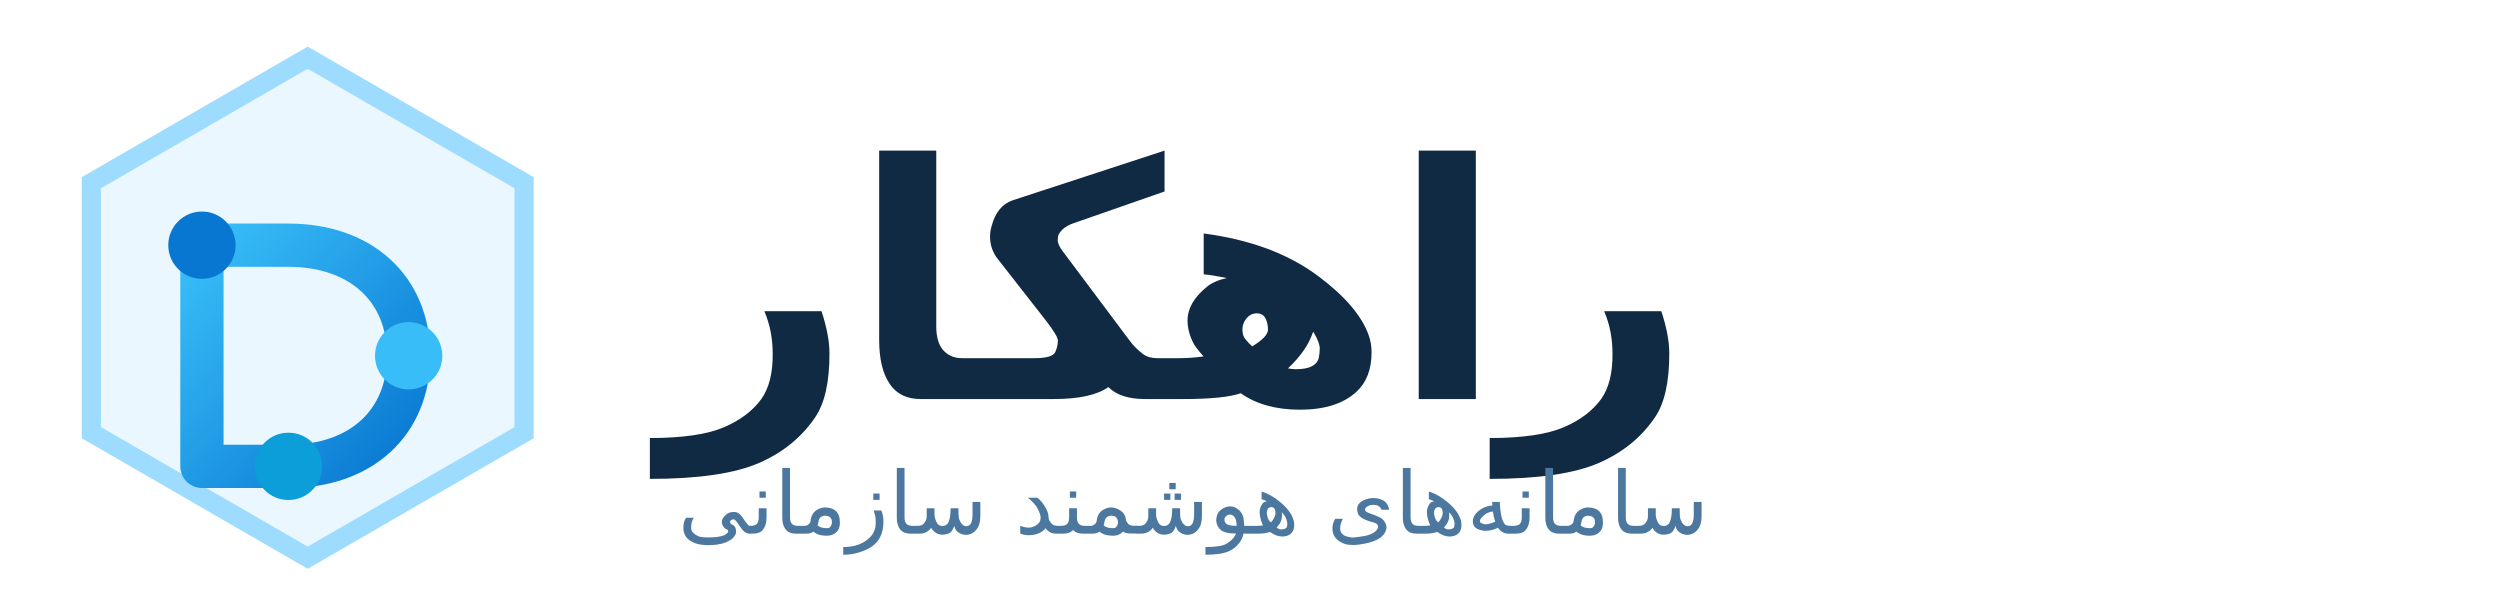
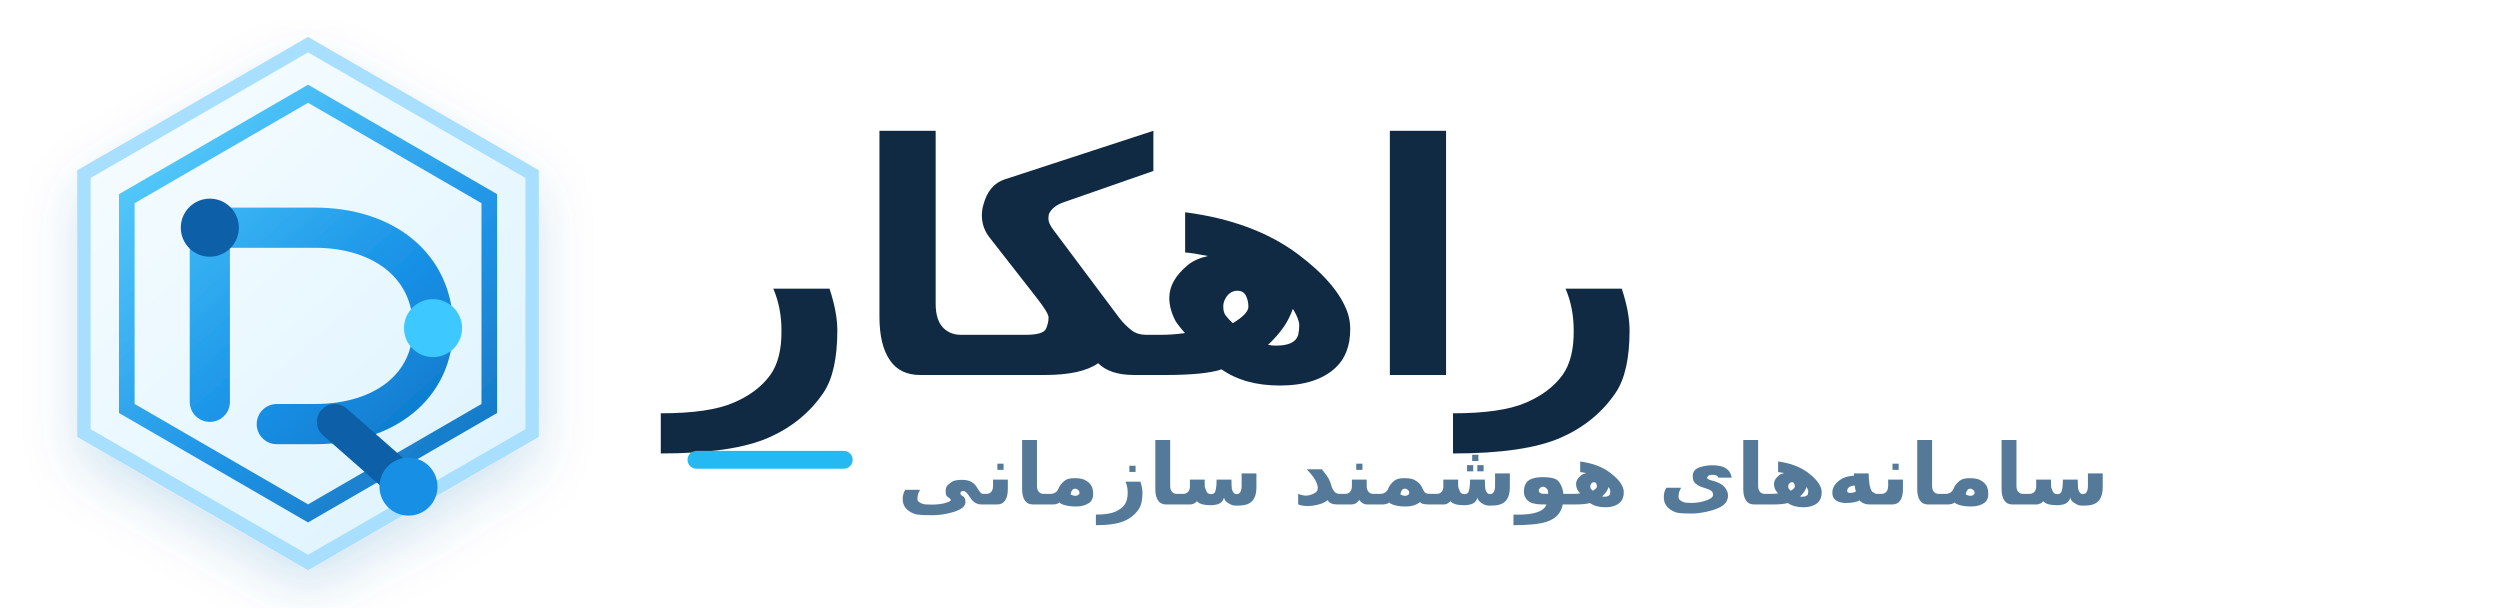
- <svg xmlns="http://www.w3.org/2000/svg" viewBox="0 0 520 128" role="img" aria-labelledby="title desc">
+ <svg xmlns="http://www.w3.org/2000/svg" viewBox="0 0 560 136" role="img" aria-labelledby="title desc">
  <defs>
-     <linearGradient id="g" x1="0" y1="0" x2="1" y2="1">
-       <stop offset="0" stop-color="#38BDF8" />
-       <stop offset="1" stop-color="#0877D1" />
+     <linearGradient id="rahkarBlue" x1="18" y1="14" x2="112" y2="120" gradientUnits="userSpaceOnUse">
+       <stop stop-color="#59D4FF" />
+       <stop offset="0.52" stop-color="#168FE5" />
+       <stop offset="1" stop-color="#075EA8" />
    </linearGradient>
+     <linearGradient id="rahkarSoft" x1="19" y1="18" x2="105" y2="111" gradientUnits="userSpaceOnUse">
+       <stop stop-color="#F5FCFF" />
+       <stop offset="1" stop-color="#DDF3FF" />
+     </linearGradient>
+     <filter id="shadow" x="-20%" y="-20%" width="140%" height="140%">
+       <feDropShadow dx="0" dy="5" stdDeviation="6" flood-color="#0B6FAF" flood-opacity="0.17" />
+     </filter>
  </defs>
-   <g transform="translate(8 8)">
-     <path d="M56 4 101 30v52l-45 26L11 82V30L56 4Z" fill="#EAF7FF" stroke="#9EDCFF" stroke-width="4" />
-     <path d="M34 68V43h18c15 0 25 9 25 23S67 89 52 89H34V68Z" fill="none" stroke="url(#g)" stroke-width="9" stroke-linecap="round" stroke-linejoin="round" />
-     <circle cx="34" cy="43" r="7" fill="#0877D1" />
-     <circle cx="77" cy="66" r="7" fill="#38BDF8" />
-     <circle cx="52" cy="89" r="7" fill="#0B9ED9" />
+   <g transform="translate(8 8)" filter="url(#shadow)">
+     <path d="M61 2 111.2 31v58L61 118 10.8 89V31L61 2Z" fill="url(#rahkarSoft)" stroke="#A8DFFF" stroke-width="3" />
+     <path d="M61 13 101.6 36.5v47L61 107 20.4 83.5v-47L61 13Z" fill="none" stroke="url(#rahkarBlue)" stroke-width="3.5" opacity="0.95" />
+     <path d="M39 82V43h23.5c15.7 0 26.5 8.8 26.5 22.3 0 13.2-10.8 21.7-26.5 21.7H54" fill="none" stroke="url(#rahkarBlue)" stroke-width="9" stroke-linecap="round" stroke-linejoin="round" />
+     <path d="M67 86.5 83.5 101" fill="none" stroke="#075EA8" stroke-width="8" stroke-linecap="round" />
+     <circle cx="39" cy="43" r="6.5" fill="#075EA8" />
+     <circle cx="89" cy="65.5" r="6.5" fill="#3CC8FF" />
+     <circle cx="83.5" cy="101" r="6.5" fill="#168FE5" />
  </g>
-   <text x="138" y="83" fill="#102A43" font-size="68" font-weight="800" font-family="Vazirmatn, Tahoma, sans-serif">راهکار</text>
-   <text x="141" y="111" fill="#4C78A0" font-size="18" font-weight="500" font-family="Vazirmatn, Tahoma, sans-serif">سامانه‌های هوشمند سازمانی</text>
+   <g font-family="Vazirmatn, Tahoma, sans-serif" text-anchor="start">
+     <text x="151" y="84" fill="#102A43" font-size="72" font-weight="850" letter-spacing="-1.5">راهکار</text>
+     <rect x="154" y="101" width="37" height="4" rx="2" fill="#25B9F3" />
+     <text x="201" y="113" fill="#557A99" font-size="19" font-weight="550">سامانه‌های هوشمند سازمانی</text>
+   </g>
</svg>
